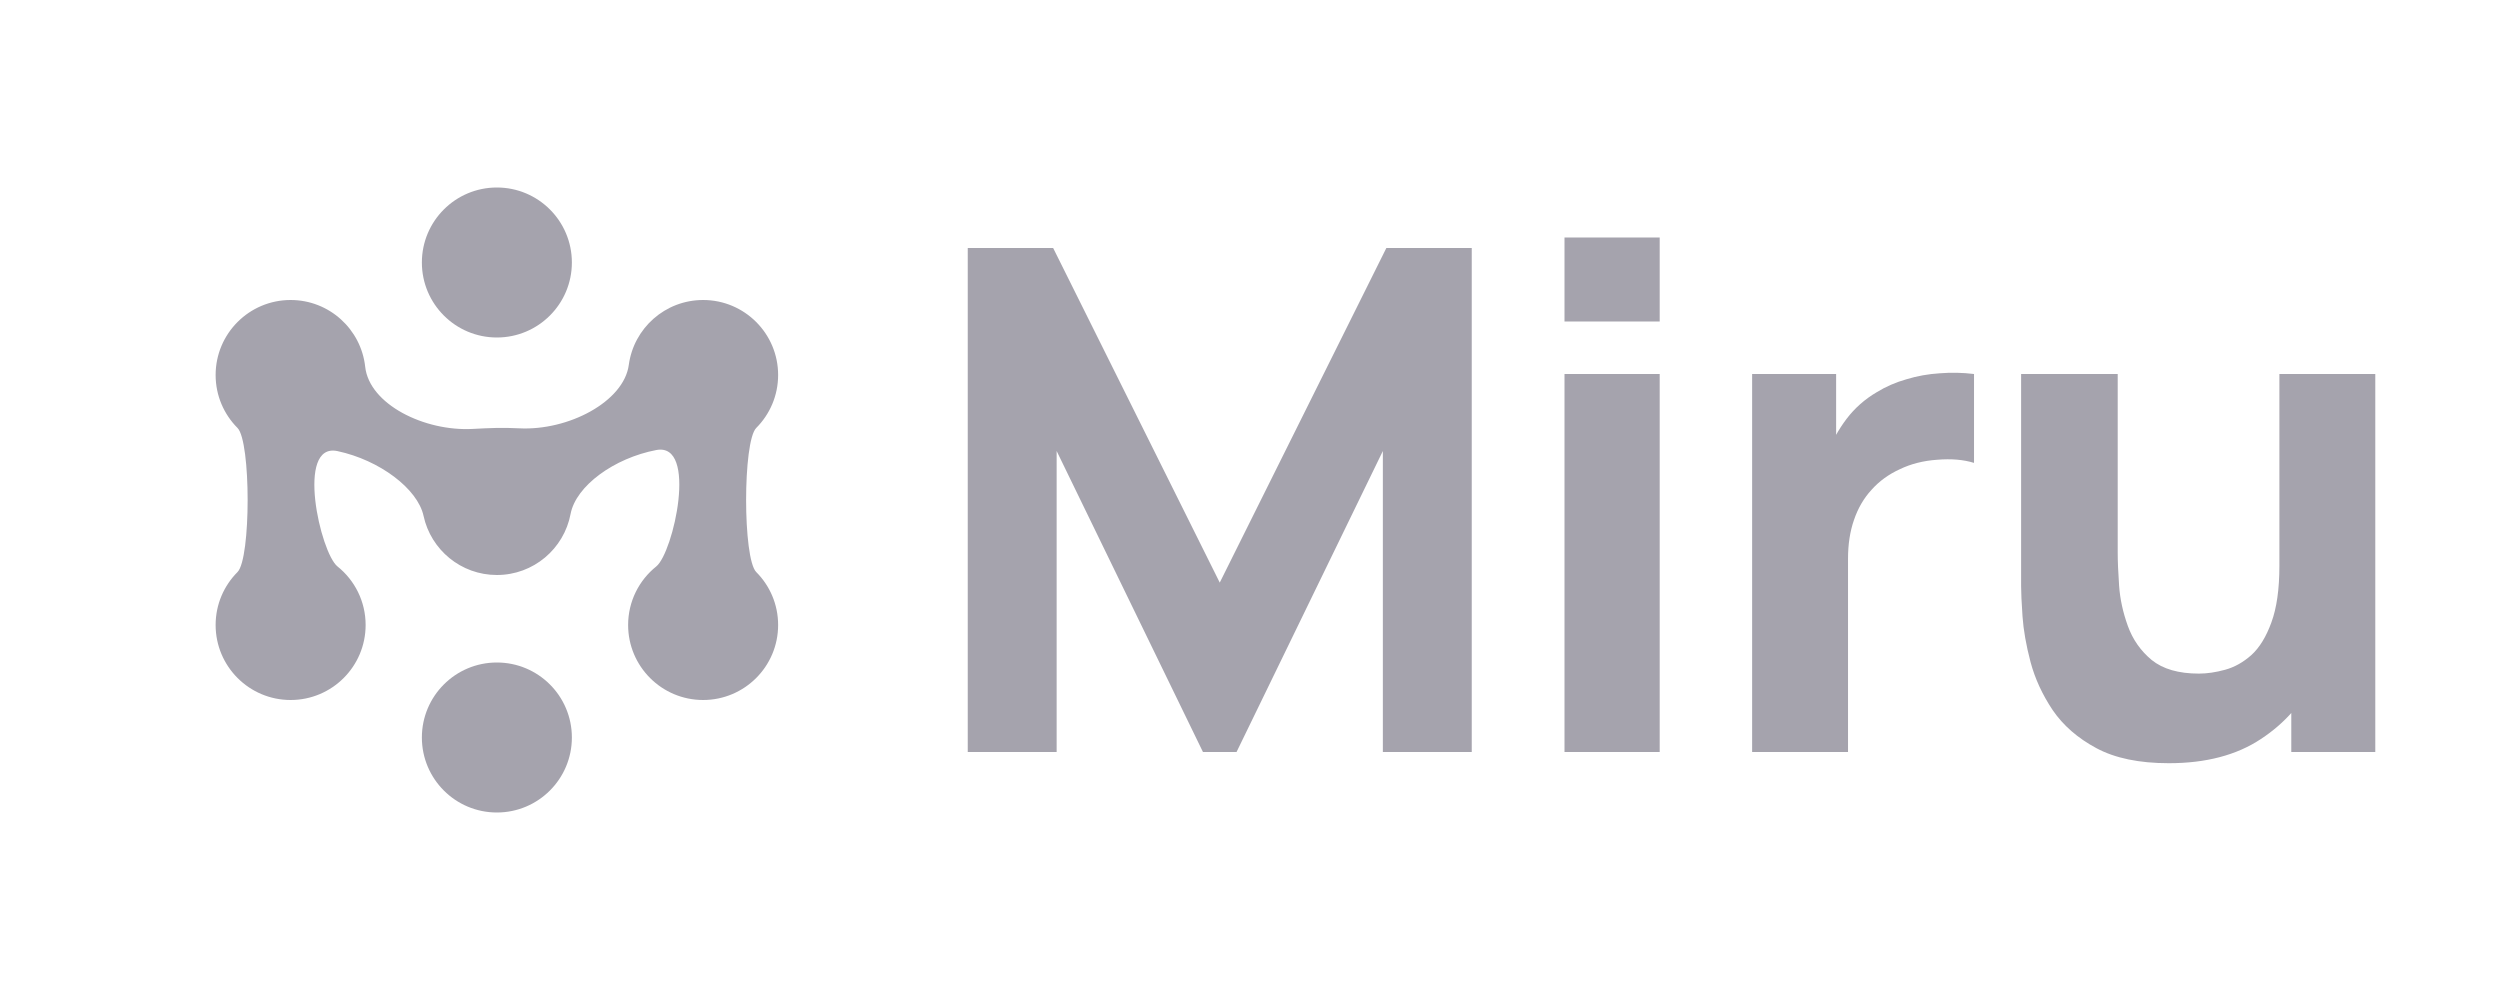
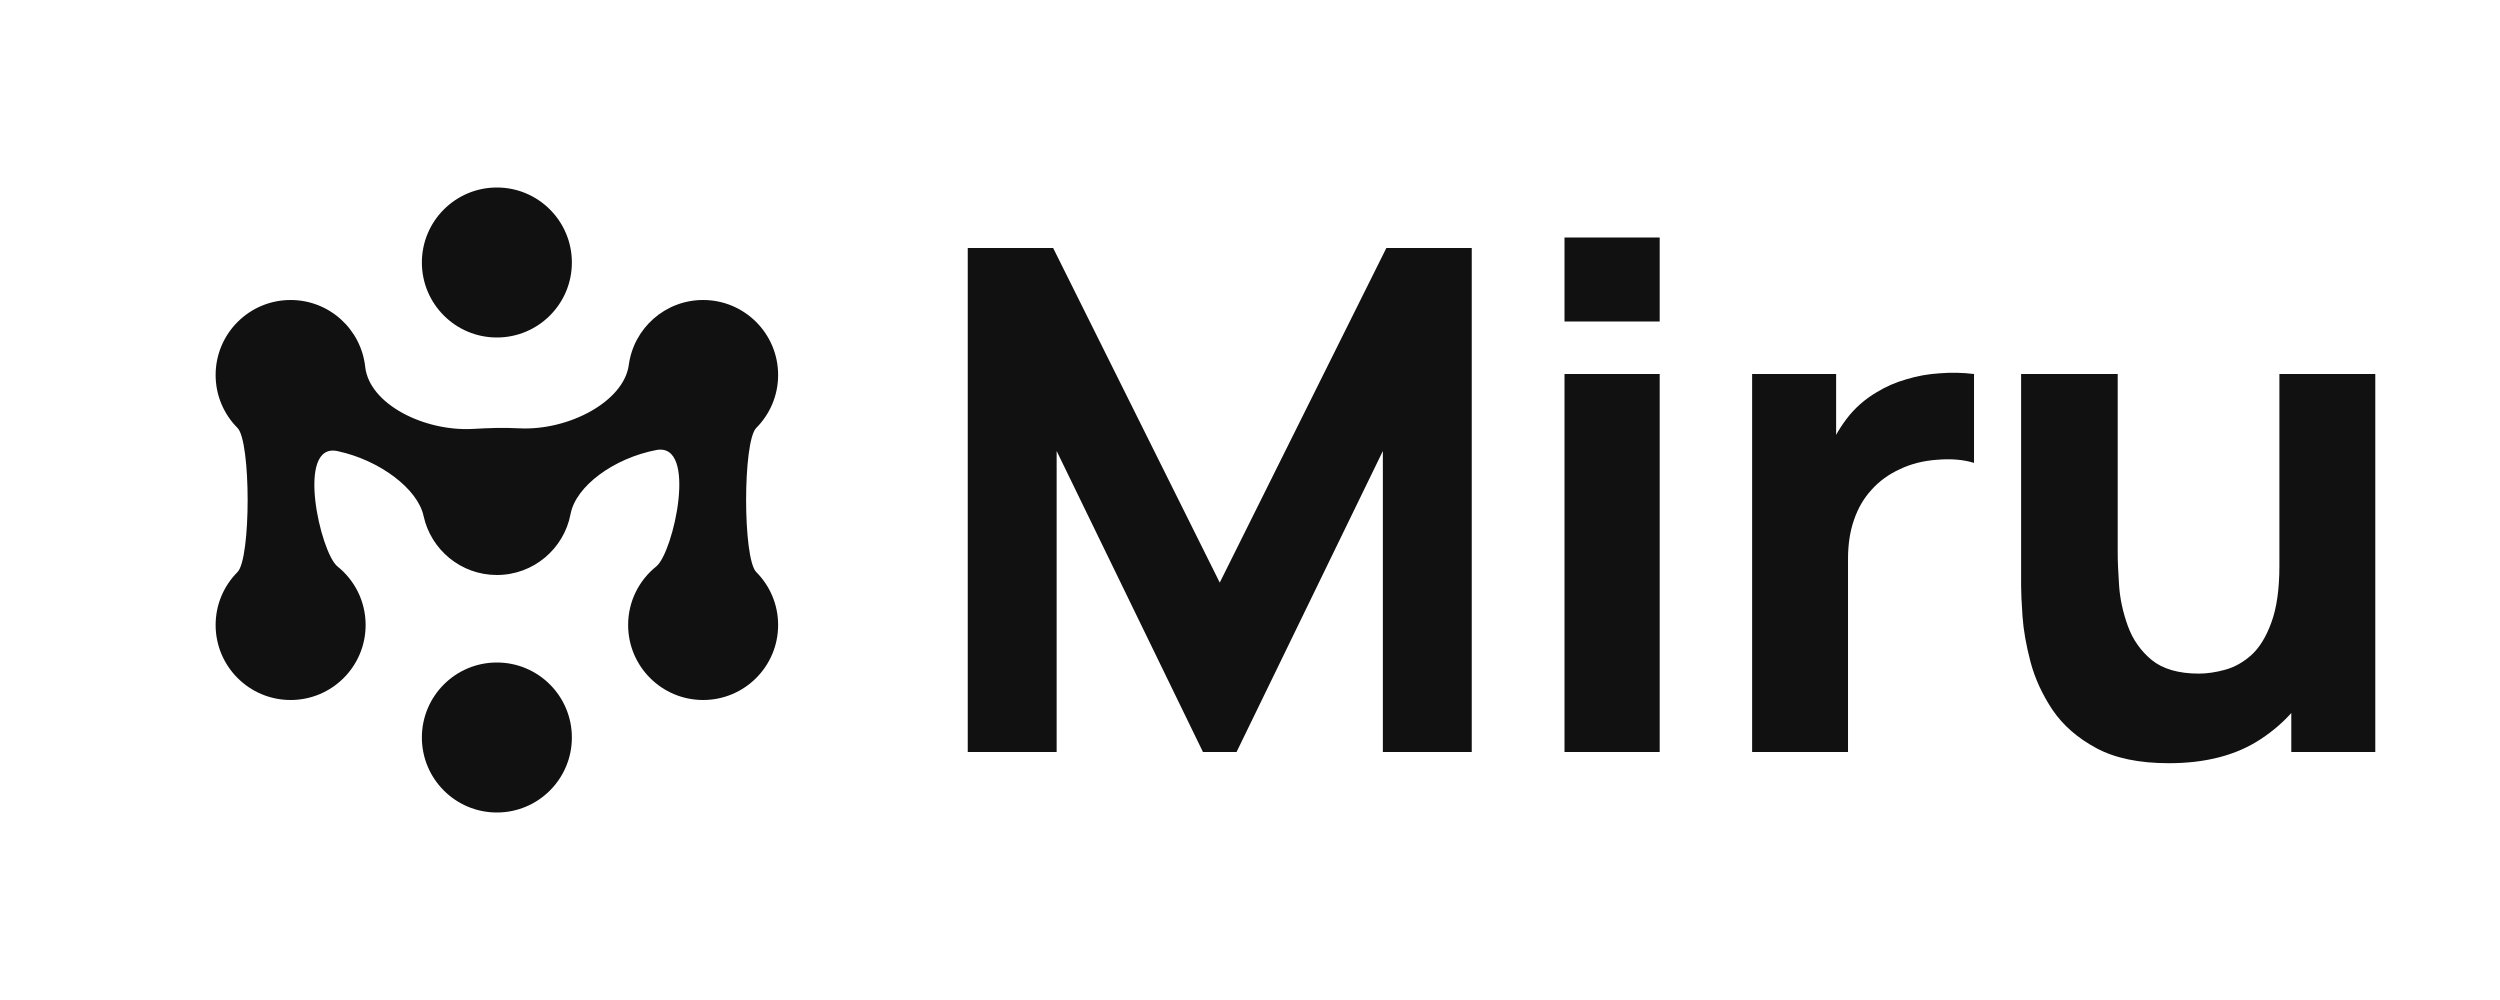
<svg xmlns="http://www.w3.org/2000/svg" width="120" height="48" viewBox="0 0 120 48" fill="none">
-   <ellipse cx="23.85" cy="35.4" rx="3.6" ry="3.6" transform="rotate(90 23.85 35.4)" fill="#A5A3AD" />
-   <ellipse cx="23.85" cy="12.6" rx="3.6" ry="3.6" transform="rotate(90 23.85 12.6)" fill="#A5A3AD" />
-   <path d="M10.35 18C10.35 18.992 10.751 19.89 11.4 20.541C12.049 21.192 12.049 26.808 11.4 27.459C10.751 28.11 10.35 29.008 10.35 30C10.35 31.988 11.962 33.6 13.95 33.6C15.938 33.6 17.55 31.988 17.55 30C17.55 28.863 17.023 27.849 16.2 27.19C15.377 26.53 14.178 21.221 16.2 21.653C18.222 22.085 20.049 23.461 20.331 24.765C20.682 26.386 22.124 27.6 23.85 27.6C25.608 27.6 27.072 26.34 27.387 24.673C27.644 23.317 29.486 21.988 31.5 21.602C33.514 21.217 32.323 26.53 31.5 27.19C30.677 27.849 30.15 28.863 30.15 30C30.15 31.988 31.762 33.6 33.75 33.6C35.738 33.6 37.35 31.988 37.35 30C37.35 29.008 36.949 28.11 36.3 27.459C35.651 26.808 35.651 21.192 36.3 20.541C36.949 19.89 37.35 18.992 37.35 18C37.35 16.012 35.738 14.4 33.75 14.4C31.925 14.4 30.418 15.757 30.182 17.517C29.946 19.277 27.285 20.684 24.913 20.559C24.12 20.518 23.488 20.545 22.698 20.588C20.37 20.716 17.726 19.406 17.529 17.604C17.331 15.802 15.804 14.4 13.95 14.4C11.962 14.4 10.35 16.012 10.35 18Z" fill="#A5A3AD" />
-   <path d="M46.452 36.096V11.904H50.551L58.548 27.965L66.545 11.904H70.644V36.096H66.377V21.648L59.354 36.096H57.742L50.719 21.648V36.096H46.452Z" fill="#A5A3AD" />
-   <path d="M75.096 15.432V11.4H79.665V15.432H75.096ZM75.096 36.096V17.952H79.665V36.096H75.096Z" fill="#A5A3AD" />
-   <path d="M84.102 36.096V17.952H88.134V22.387L87.697 21.816C87.932 21.189 88.246 20.618 88.638 20.102C89.03 19.587 89.511 19.162 90.083 18.826C90.52 18.557 90.996 18.35 91.511 18.204C92.026 18.047 92.558 17.952 93.107 17.918C93.656 17.874 94.204 17.885 94.753 17.952V22.219C94.249 22.062 93.661 22.012 92.989 22.068C92.328 22.113 91.729 22.264 91.192 22.522C90.654 22.768 90.2 23.098 89.831 23.513C89.461 23.916 89.181 24.398 88.991 24.958C88.8 25.506 88.705 26.128 88.705 26.822V36.096H84.102Z" fill="#A5A3AD" />
-   <path d="M104.102 36.634C102.68 36.634 101.521 36.393 100.625 35.911C99.729 35.43 99.029 34.819 98.525 34.08C98.032 33.341 97.679 32.574 97.466 31.778C97.254 30.972 97.125 30.238 97.08 29.578C97.035 28.917 97.013 28.435 97.013 28.133V17.952H101.65V26.52C101.65 26.934 101.672 27.466 101.717 28.116C101.762 28.754 101.902 29.398 102.137 30.048C102.372 30.698 102.753 31.241 103.279 31.678C103.817 32.114 104.573 32.333 105.547 32.333C105.939 32.333 106.359 32.271 106.807 32.148C107.255 32.025 107.675 31.79 108.067 31.442C108.459 31.084 108.778 30.563 109.025 29.88C109.282 29.186 109.411 28.278 109.411 27.158L112.032 28.402C112.032 29.835 111.741 31.179 111.158 32.434C110.576 33.688 109.697 34.702 108.521 35.474C107.356 36.247 105.883 36.634 104.102 36.634ZM109.982 36.096V30.082H109.411V17.952H114.014V36.096H109.982Z" fill="#A5A3AD" />
+   <ellipse cx="23.85" cy="35.4" rx="3.6" ry="3.6" transform="rotate(90 23.85 35.4)" fill="#111111" />
+   <ellipse cx="23.85" cy="12.6" rx="3.6" ry="3.6" transform="rotate(90 23.85 12.6)" fill="#111111" />
+   <path d="M10.35 18C10.35 18.992 10.751 19.89 11.4 20.541C12.049 21.192 12.049 26.808 11.4 27.459C10.751 28.11 10.35 29.008 10.35 30C10.35 31.988 11.962 33.6 13.95 33.6C15.938 33.6 17.55 31.988 17.55 30C17.55 28.863 17.023 27.849 16.2 27.19C15.377 26.53 14.178 21.221 16.2 21.653C18.222 22.085 20.049 23.461 20.331 24.765C20.682 26.386 22.124 27.6 23.85 27.6C25.608 27.6 27.072 26.34 27.387 24.673C27.644 23.317 29.486 21.988 31.5 21.602C33.514 21.217 32.323 26.53 31.5 27.19C30.677 27.849 30.15 28.863 30.15 30C30.15 31.988 31.762 33.6 33.75 33.6C35.738 33.6 37.35 31.988 37.35 30C37.35 29.008 36.949 28.11 36.3 27.459C35.651 26.808 35.651 21.192 36.3 20.541C36.949 19.89 37.35 18.992 37.35 18C37.35 16.012 35.738 14.4 33.75 14.4C31.925 14.4 30.418 15.757 30.182 17.517C29.946 19.277 27.285 20.684 24.913 20.559C24.12 20.518 23.488 20.545 22.698 20.588C20.37 20.716 17.726 19.406 17.529 17.604C17.331 15.802 15.804 14.4 13.95 14.4C11.962 14.4 10.35 16.012 10.35 18Z" fill="#111111" />
+   <path d="M46.452 36.096V11.904H50.551L58.548 27.965L66.545 11.904H70.644V36.096H66.377V21.648L59.354 36.096H57.742L50.719 21.648V36.096H46.452Z" fill="#111111" />
+   <path d="M75.096 15.432V11.4H79.665V15.432H75.096ZM75.096 36.096V17.952H79.665V36.096H75.096Z" fill="#111111" />
+   <path d="M84.102 36.096V17.952H88.134V22.387L87.697 21.816C87.932 21.189 88.246 20.618 88.638 20.102C89.03 19.587 89.511 19.162 90.083 18.826C90.52 18.557 90.996 18.35 91.511 18.204C92.026 18.047 92.558 17.952 93.107 17.918C93.656 17.874 94.204 17.885 94.753 17.952V22.219C94.249 22.062 93.661 22.012 92.989 22.068C92.328 22.113 91.729 22.264 91.192 22.522C90.654 22.768 90.2 23.098 89.831 23.513C89.461 23.916 89.181 24.398 88.991 24.958C88.8 25.506 88.705 26.128 88.705 26.822V36.096H84.102Z" fill="#111111" />
+   <path d="M104.102 36.634C102.68 36.634 101.521 36.393 100.625 35.911C99.729 35.43 99.029 34.819 98.525 34.08C98.032 33.341 97.679 32.574 97.466 31.778C97.254 30.972 97.125 30.238 97.08 29.578C97.035 28.917 97.013 28.435 97.013 28.133V17.952H101.65V26.52C101.65 26.934 101.672 27.466 101.717 28.116C101.762 28.754 101.902 29.398 102.137 30.048C102.372 30.698 102.753 31.241 103.279 31.678C103.817 32.114 104.573 32.333 105.547 32.333C105.939 32.333 106.359 32.271 106.807 32.148C107.255 32.025 107.675 31.79 108.067 31.442C108.459 31.084 108.778 30.563 109.025 29.88C109.282 29.186 109.411 28.278 109.411 27.158L112.032 28.402C112.032 29.835 111.741 31.179 111.158 32.434C110.576 33.688 109.697 34.702 108.521 35.474C107.356 36.247 105.883 36.634 104.102 36.634ZM109.982 36.096V30.082H109.411V17.952H114.014V36.096H109.982Z" fill="#111111" />
</svg>
